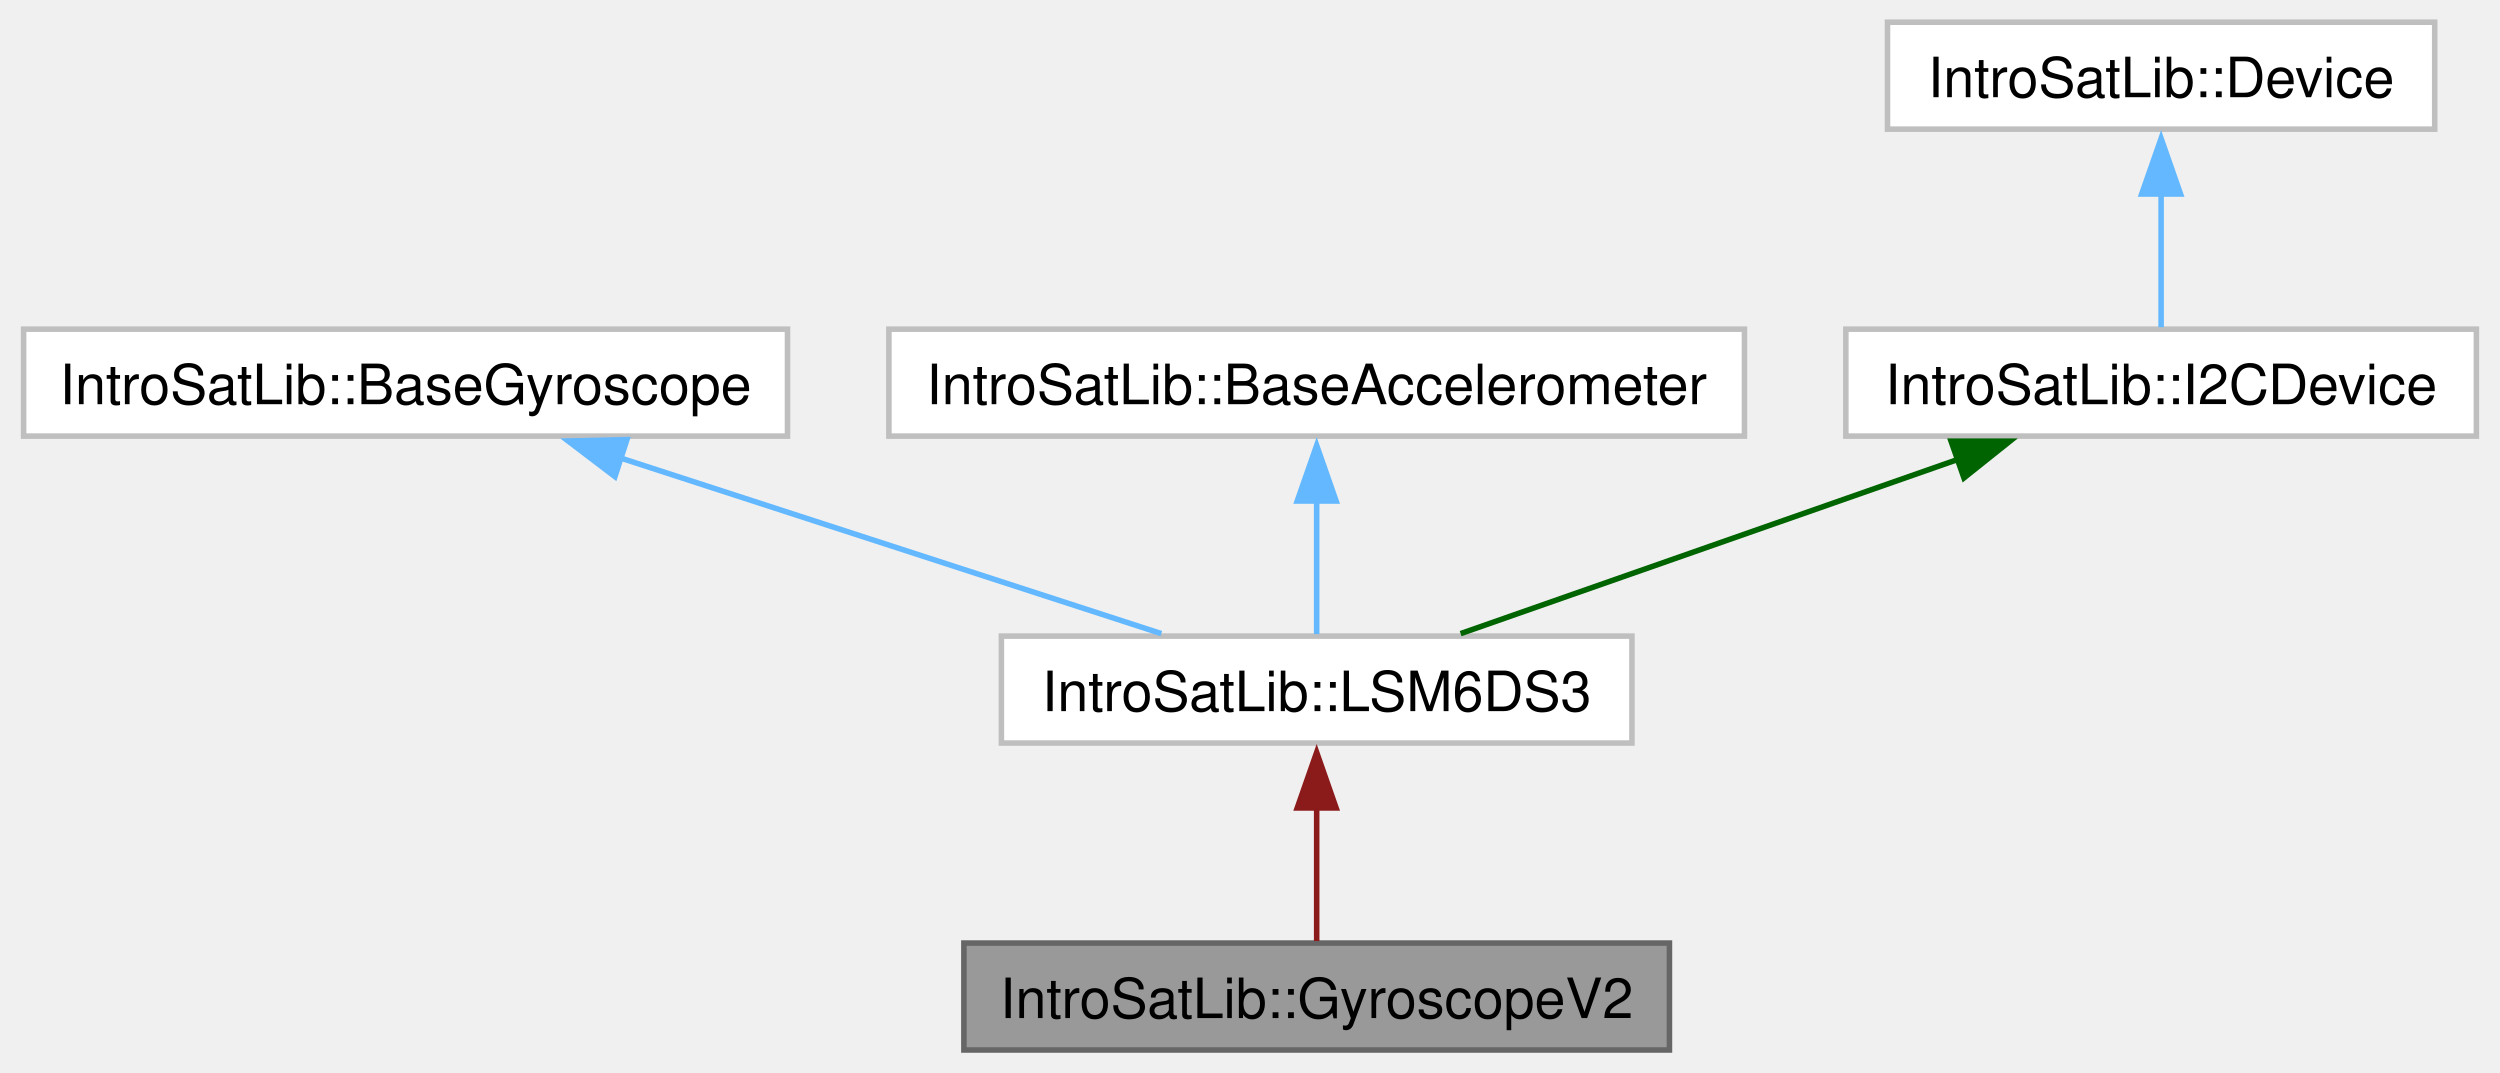
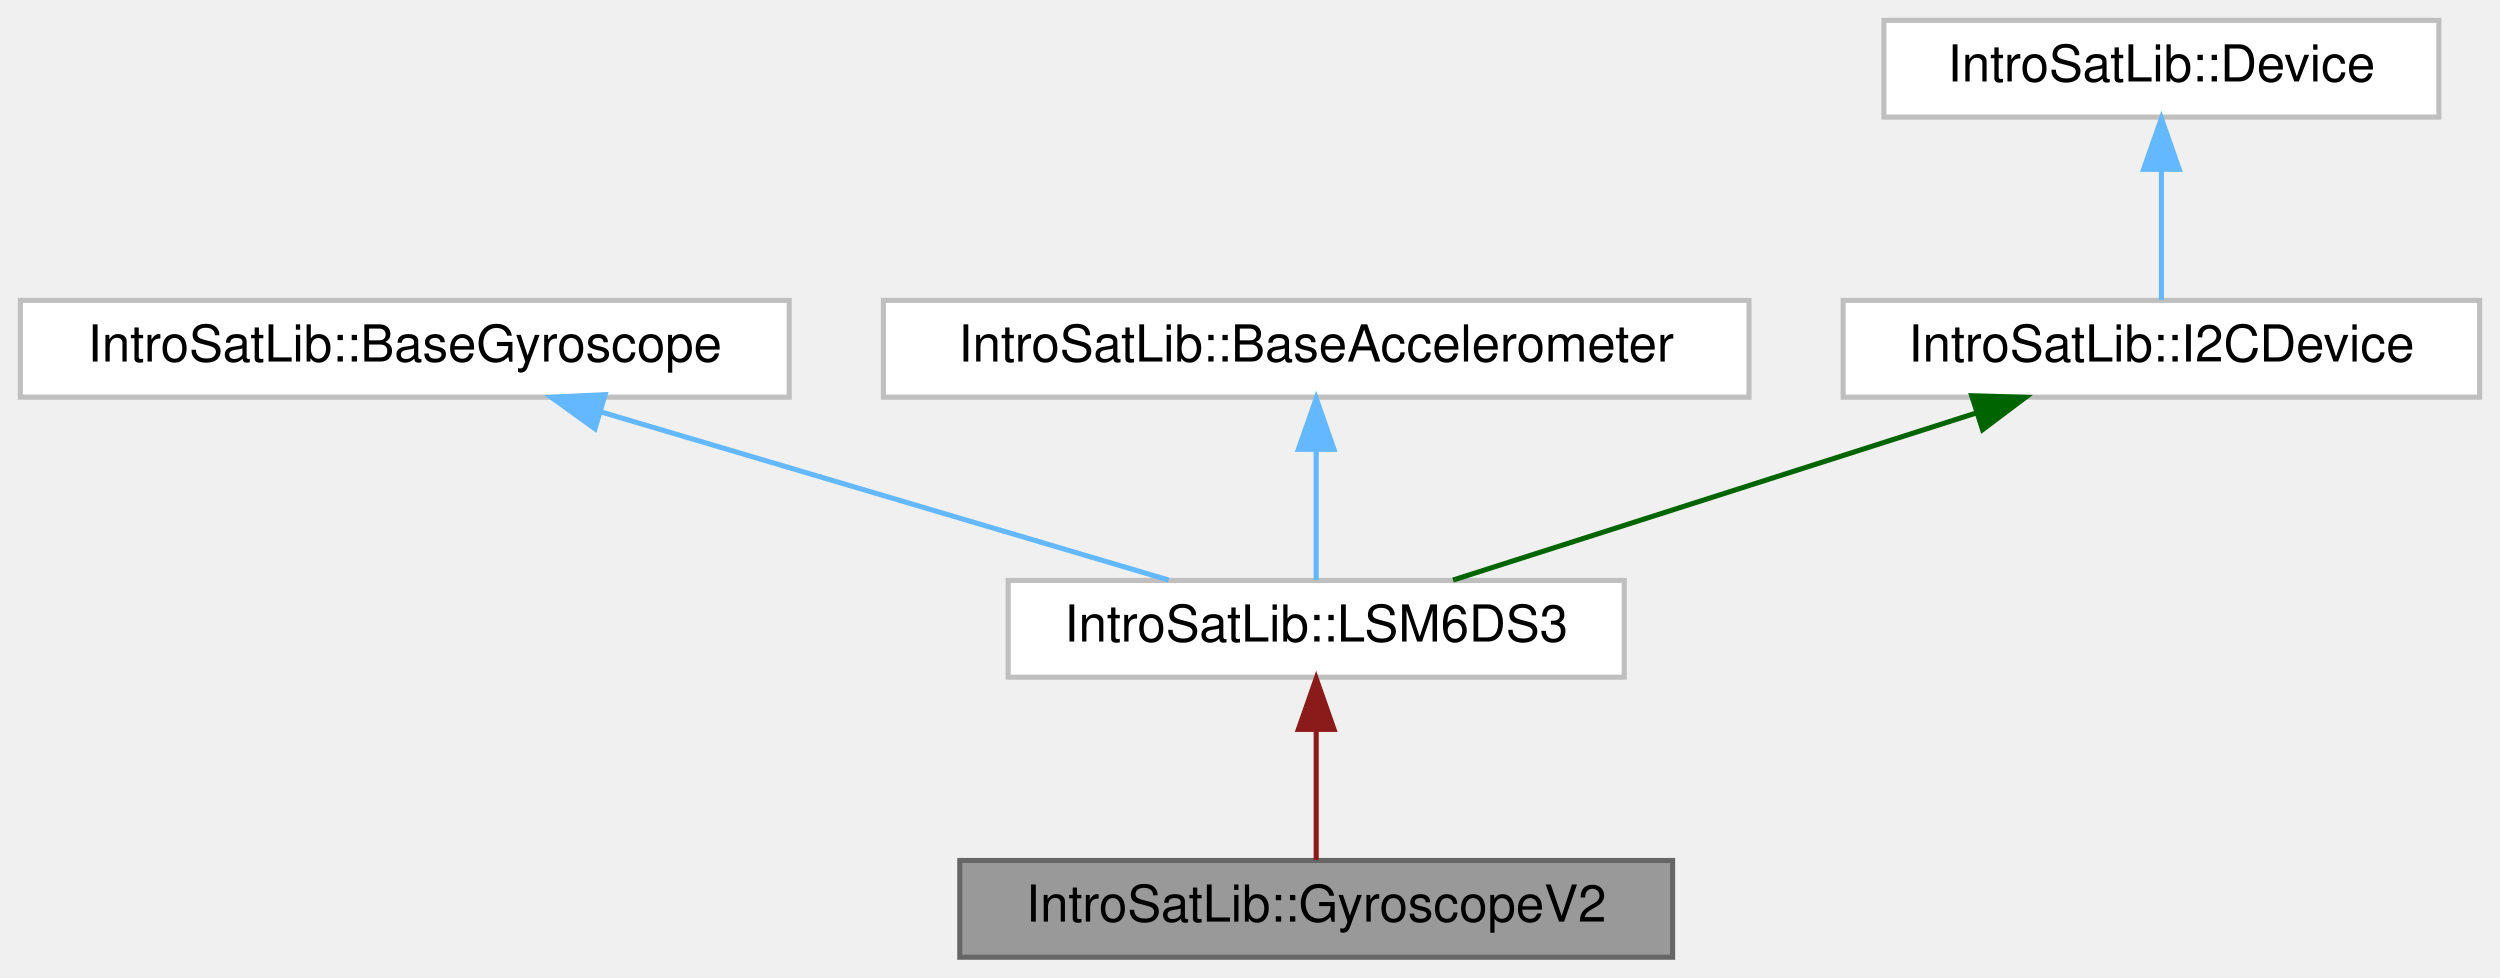
- <svg xmlns="http://www.w3.org/2000/svg" xmlns:xlink="http://www.w3.org/1999/xlink" width="450pt" height="193pt" viewBox="0.00 0.00 449.50 193.00">
-   <g id="graph0" class="graph" transform="scale(1 1) rotate(0) translate(4 189)">
+ <svg xmlns="http://www.w3.org/2000/svg" xmlns:xlink="http://www.w3.org/1999/xlink" width="491pt" height="192pt" viewBox="0.00 0.00 491.00 192.00">
+   <g id="graph0" class="graph" transform="scale(1 1) rotate(0) translate(4 188)">
    <g id="Node000001" class="node">
      <g id="a_Node000001">
        <a xlink:title=" ">
-           <polygon fill="#999999" stroke="#666666" points="296.25,-19.25 169.25,-19.25 169.25,0 296.25,0 296.25,-19.25" />
-           <text text-anchor="middle" x="232.75" y="-5.75" font-family="Helvetica,sans-Serif" font-size="10.00">IntroSatLib::GyroscopeV2</text>
+           <polygon fill="#999999" stroke="#666666" points="324.5,-19 184.5,-19 184.5,0 324.5,0 324.5,-19" />
+           <text text-anchor="middle" x="254.5" y="-7" font-family="Helvetica,sans-Serif" font-size="10.00">IntroSatLib::GyroscopeV2</text>
        </a>
      </g>
    </g>
    <g id="Node000002" class="node">
      <g id="a_Node000002">
        <a xlink:href="classIntroSatLib_1_1LSM6DS3.html" target="_top" xlink:title=" ">
-           <polygon fill="white" stroke="#bfbfbf" points="289.5,-74.5 176,-74.5 176,-55.25 289.5,-55.25 289.5,-74.5" />
-           <text text-anchor="middle" x="232.75" y="-61" font-family="Helvetica,sans-Serif" font-size="10.00">IntroSatLib::LSM6DS3</text>
+           <polygon fill="white" stroke="#bfbfbf" points="315,-74 194,-74 194,-55 315,-55 315,-74" />
+           <text text-anchor="middle" x="254.5" y="-62" font-family="Helvetica,sans-Serif" font-size="10.00">IntroSatLib::LSM6DS3</text>
        </a>
      </g>
    </g>
    <g id="edge1_Node000001_Node000002" class="edge">
      <g id="a_edge1_Node000001_Node000002">
        <a xlink:title=" ">
-           <path fill="none" stroke="#8b1a1a" d="M232.75,-43.63C232.75,-35.34 232.75,-26.17 232.75,-19.61" />
-           <polygon fill="#8b1a1a" stroke="#8b1a1a" points="229.25,-43.57 232.75,-53.57 236.25,-43.57 229.25,-43.57" />
+           <path fill="none" stroke="#8b1a1a" d="M254.5,-44.66C254.5,-35.93 254.5,-25.99 254.5,-19.09" />
+           <polygon fill="#8b1a1a" stroke="#8b1a1a" points="251,-44.75 254.5,-54.75 258,-44.75 251,-44.75" />
        </a>
      </g>
    </g>
    <g id="Node000003" class="node">
      <g id="a_Node000003">
        <a xlink:href="classIntroSatLib_1_1BaseGyroscope.html" target="_top" xlink:title=" ">
-           <polygon fill="white" stroke="#bfbfbf" points="137.5,-129.75 0,-129.75 0,-110.5 137.5,-110.5 137.5,-129.75" />
-           <text text-anchor="middle" x="68.75" y="-116.25" font-family="Helvetica,sans-Serif" font-size="10.00">IntroSatLib::BaseGyroscope</text>
+           <polygon fill="white" stroke="#bfbfbf" points="151,-129 0,-129 0,-110 151,-110 151,-129" />
+           <text text-anchor="middle" x="75.5" y="-117" font-family="Helvetica,sans-Serif" font-size="10.00">IntroSatLib::BaseGyroscope</text>
        </a>
      </g>
    </g>
    <g id="edge2_Node000002_Node000003" class="edge">
      <g id="a_edge2_Node000002_Node000003">
        <a xlink:title=" ">
-           <path fill="none" stroke="#63b8ff" d="M107.45,-106.56C137.34,-96.85 178,-83.65 204.79,-74.95" />
-           <polygon fill="#63b8ff" stroke="#63b8ff" points="106.44,-103.21 98.01,-109.62 108.6,-109.87 106.44,-103.21" />
+           <path fill="none" stroke="#63b8ff" d="M114.15,-107.06C147.61,-97.15 195.25,-83.04 225.52,-74.08" />
+           <polygon fill="#63b8ff" stroke="#63b8ff" points="112.85,-103.79 104.26,-109.98 114.84,-110.5 112.85,-103.79" />
        </a>
      </g>
    </g>
    <g id="Node000004" class="node">
      <g id="a_Node000004">
        <a xlink:href="classIntroSatLib_1_1BaseAccelerometer.html" target="_top" xlink:title=" ">
-           <polygon fill="white" stroke="#bfbfbf" points="309.75,-129.75 155.75,-129.75 155.75,-110.5 309.75,-110.5 309.75,-129.75" />
-           <text text-anchor="middle" x="232.75" y="-116.25" font-family="Helvetica,sans-Serif" font-size="10.00">IntroSatLib::BaseAccelerometer</text>
+           <polygon fill="white" stroke="#bfbfbf" points="339.5,-129 169.5,-129 169.5,-110 339.5,-110 339.5,-129" />
+           <text text-anchor="middle" x="254.5" y="-117" font-family="Helvetica,sans-Serif" font-size="10.00">IntroSatLib::BaseAccelerometer</text>
        </a>
      </g>
    </g>
    <g id="edge3_Node000002_Node000004" class="edge">
      <g id="a_edge3_Node000002_Node000004">
        <a xlink:title=" ">
-           <path fill="none" stroke="#63b8ff" d="M232.75,-98.88C232.75,-90.59 232.75,-81.42 232.75,-74.86" />
-           <polygon fill="#63b8ff" stroke="#63b8ff" points="229.25,-98.82 232.75,-108.82 236.25,-98.82 229.25,-98.82" />
+           <path fill="none" stroke="#63b8ff" d="M254.5,-99.66C254.5,-90.93 254.5,-80.99 254.5,-74.09" />
+           <polygon fill="#63b8ff" stroke="#63b8ff" points="251,-99.75 254.5,-109.75 258,-99.75 251,-99.75" />
        </a>
      </g>
    </g>
    <g id="Node000005" class="node">
      <g id="a_Node000005">
        <a xlink:href="classIntroSatLib_1_1I2CDevice.html" target="_top" xlink:title=" ">
-           <polygon fill="white" stroke="#bfbfbf" points="441.5,-129.75 328,-129.75 328,-110.5 441.5,-110.5 441.5,-129.75" />
-           <text text-anchor="middle" x="384.75" y="-116.25" font-family="Helvetica,sans-Serif" font-size="10.00">IntroSatLib::I2CDevice</text>
+           <polygon fill="white" stroke="#bfbfbf" points="483,-129 358,-129 358,-110 483,-110 483,-129" />
+           <text text-anchor="middle" x="420.5" y="-117" font-family="Helvetica,sans-Serif" font-size="10.00">IntroSatLib::I2CDevice</text>
        </a>
      </g>
    </g>
    <g id="edge4_Node000002_Node000005" class="edge">
      <g id="a_edge4_Node000002_Node000005">
        <a xlink:title=" ">
-           <path fill="none" stroke="darkgreen" d="M348.15,-106.3C320.51,-96.62 283.27,-83.57 258.66,-74.95" />
-           <polygon fill="darkgreen" stroke="darkgreen" points="346.94,-109.59 357.54,-109.59 349.26,-102.98 346.94,-109.59" />
+           <path fill="none" stroke="darkgreen" d="M384.25,-106.93C353.25,-97.03 309.33,-83.01 281.38,-74.08" />
+           <polygon fill="darkgreen" stroke="darkgreen" points="383.24,-110.28 393.83,-109.98 385.37,-103.61 383.24,-110.28" />
        </a>
      </g>
    </g>
    <g id="Node000006" class="node">
      <g id="a_Node000006">
        <a xlink:href="classIntroSatLib_1_1Device.html" target="_top" xlink:title=" ">
-           <polygon fill="white" stroke="#bfbfbf" points="434,-185 335.5,-185 335.5,-165.75 434,-165.75 434,-185" />
-           <text text-anchor="middle" x="384.75" y="-171.5" font-family="Helvetica,sans-Serif" font-size="10.00">IntroSatLib::Device</text>
+           <polygon fill="white" stroke="#bfbfbf" points="475,-184 366,-184 366,-165 475,-165 475,-184" />
+           <text text-anchor="middle" x="420.5" y="-172" font-family="Helvetica,sans-Serif" font-size="10.00">IntroSatLib::Device</text>
        </a>
      </g>
    </g>
    <g id="edge5_Node000005_Node000006" class="edge">
      <g id="a_edge5_Node000005_Node000006">
        <a xlink:title=" ">
-           <path fill="none" stroke="#63b8ff" d="M384.75,-154.13C384.75,-145.84 384.75,-136.67 384.75,-130.11" />
-           <polygon fill="#63b8ff" stroke="#63b8ff" points="381.25,-154.07 384.75,-164.07 388.25,-154.07 381.25,-154.07" />
+           <path fill="none" stroke="#63b8ff" d="M420.5,-154.66C420.5,-145.93 420.5,-135.99 420.5,-129.09" />
+           <polygon fill="#63b8ff" stroke="#63b8ff" points="417,-154.75 420.5,-164.75 424,-154.75 417,-154.75" />
        </a>
      </g>
    </g>
  </g>
</svg>
